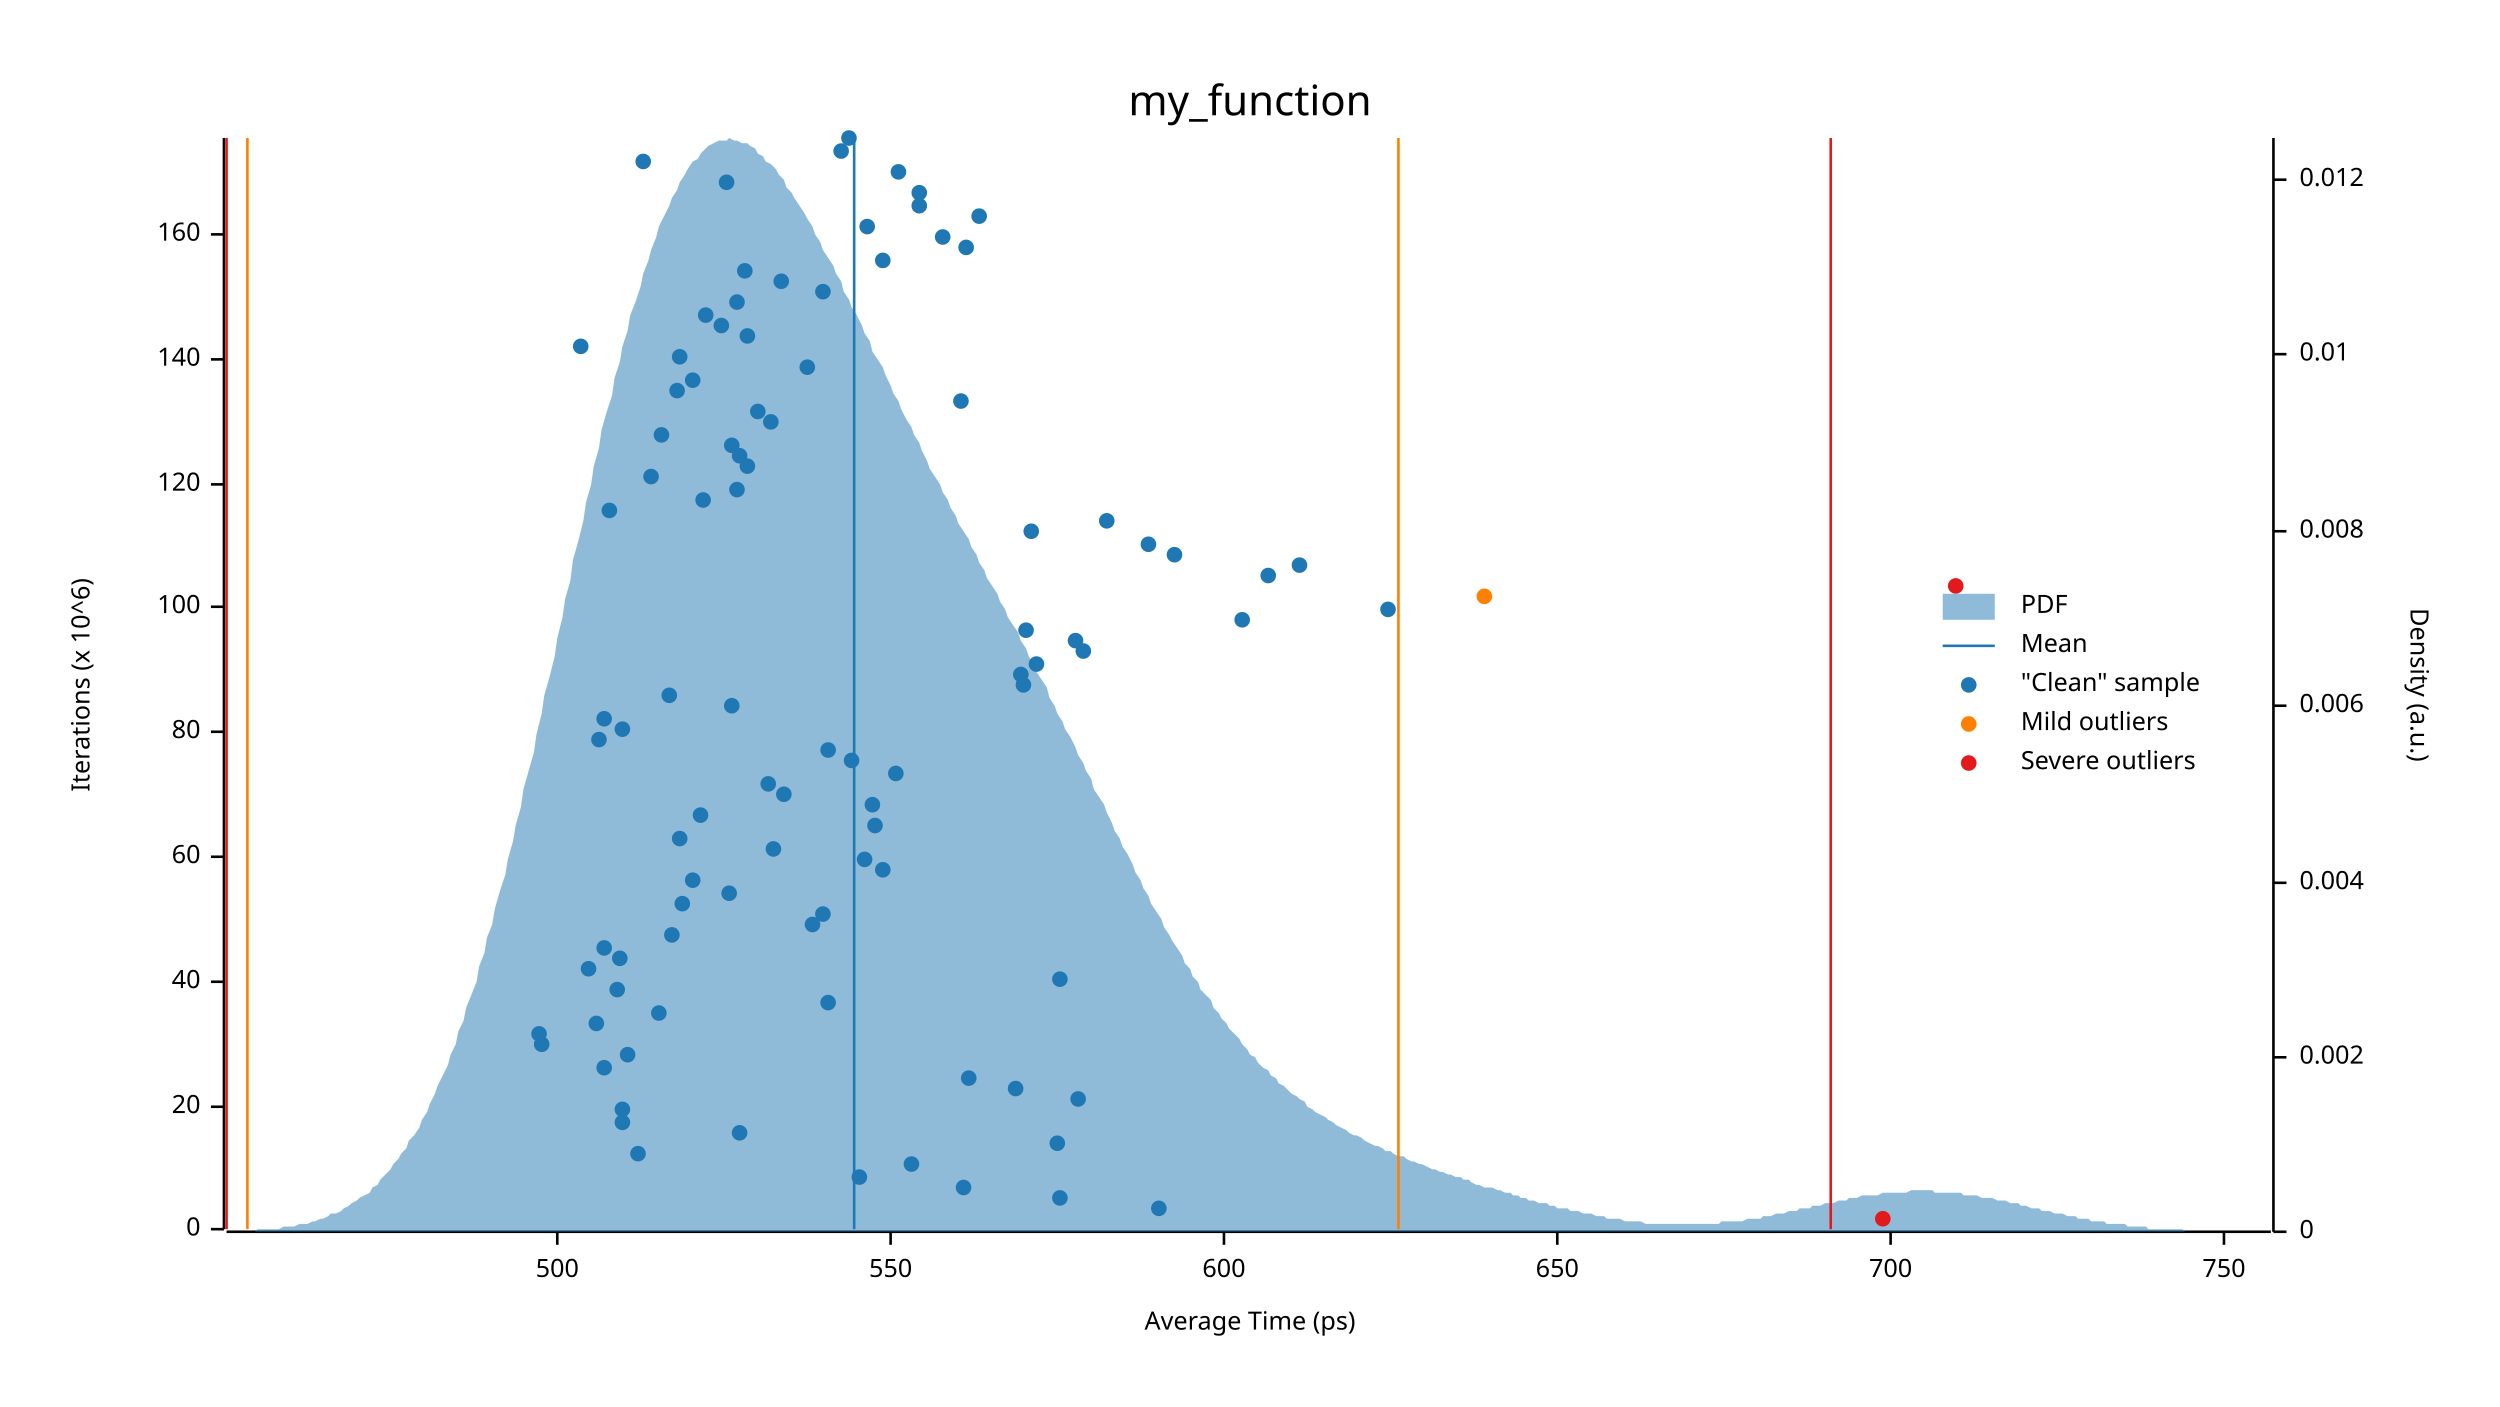
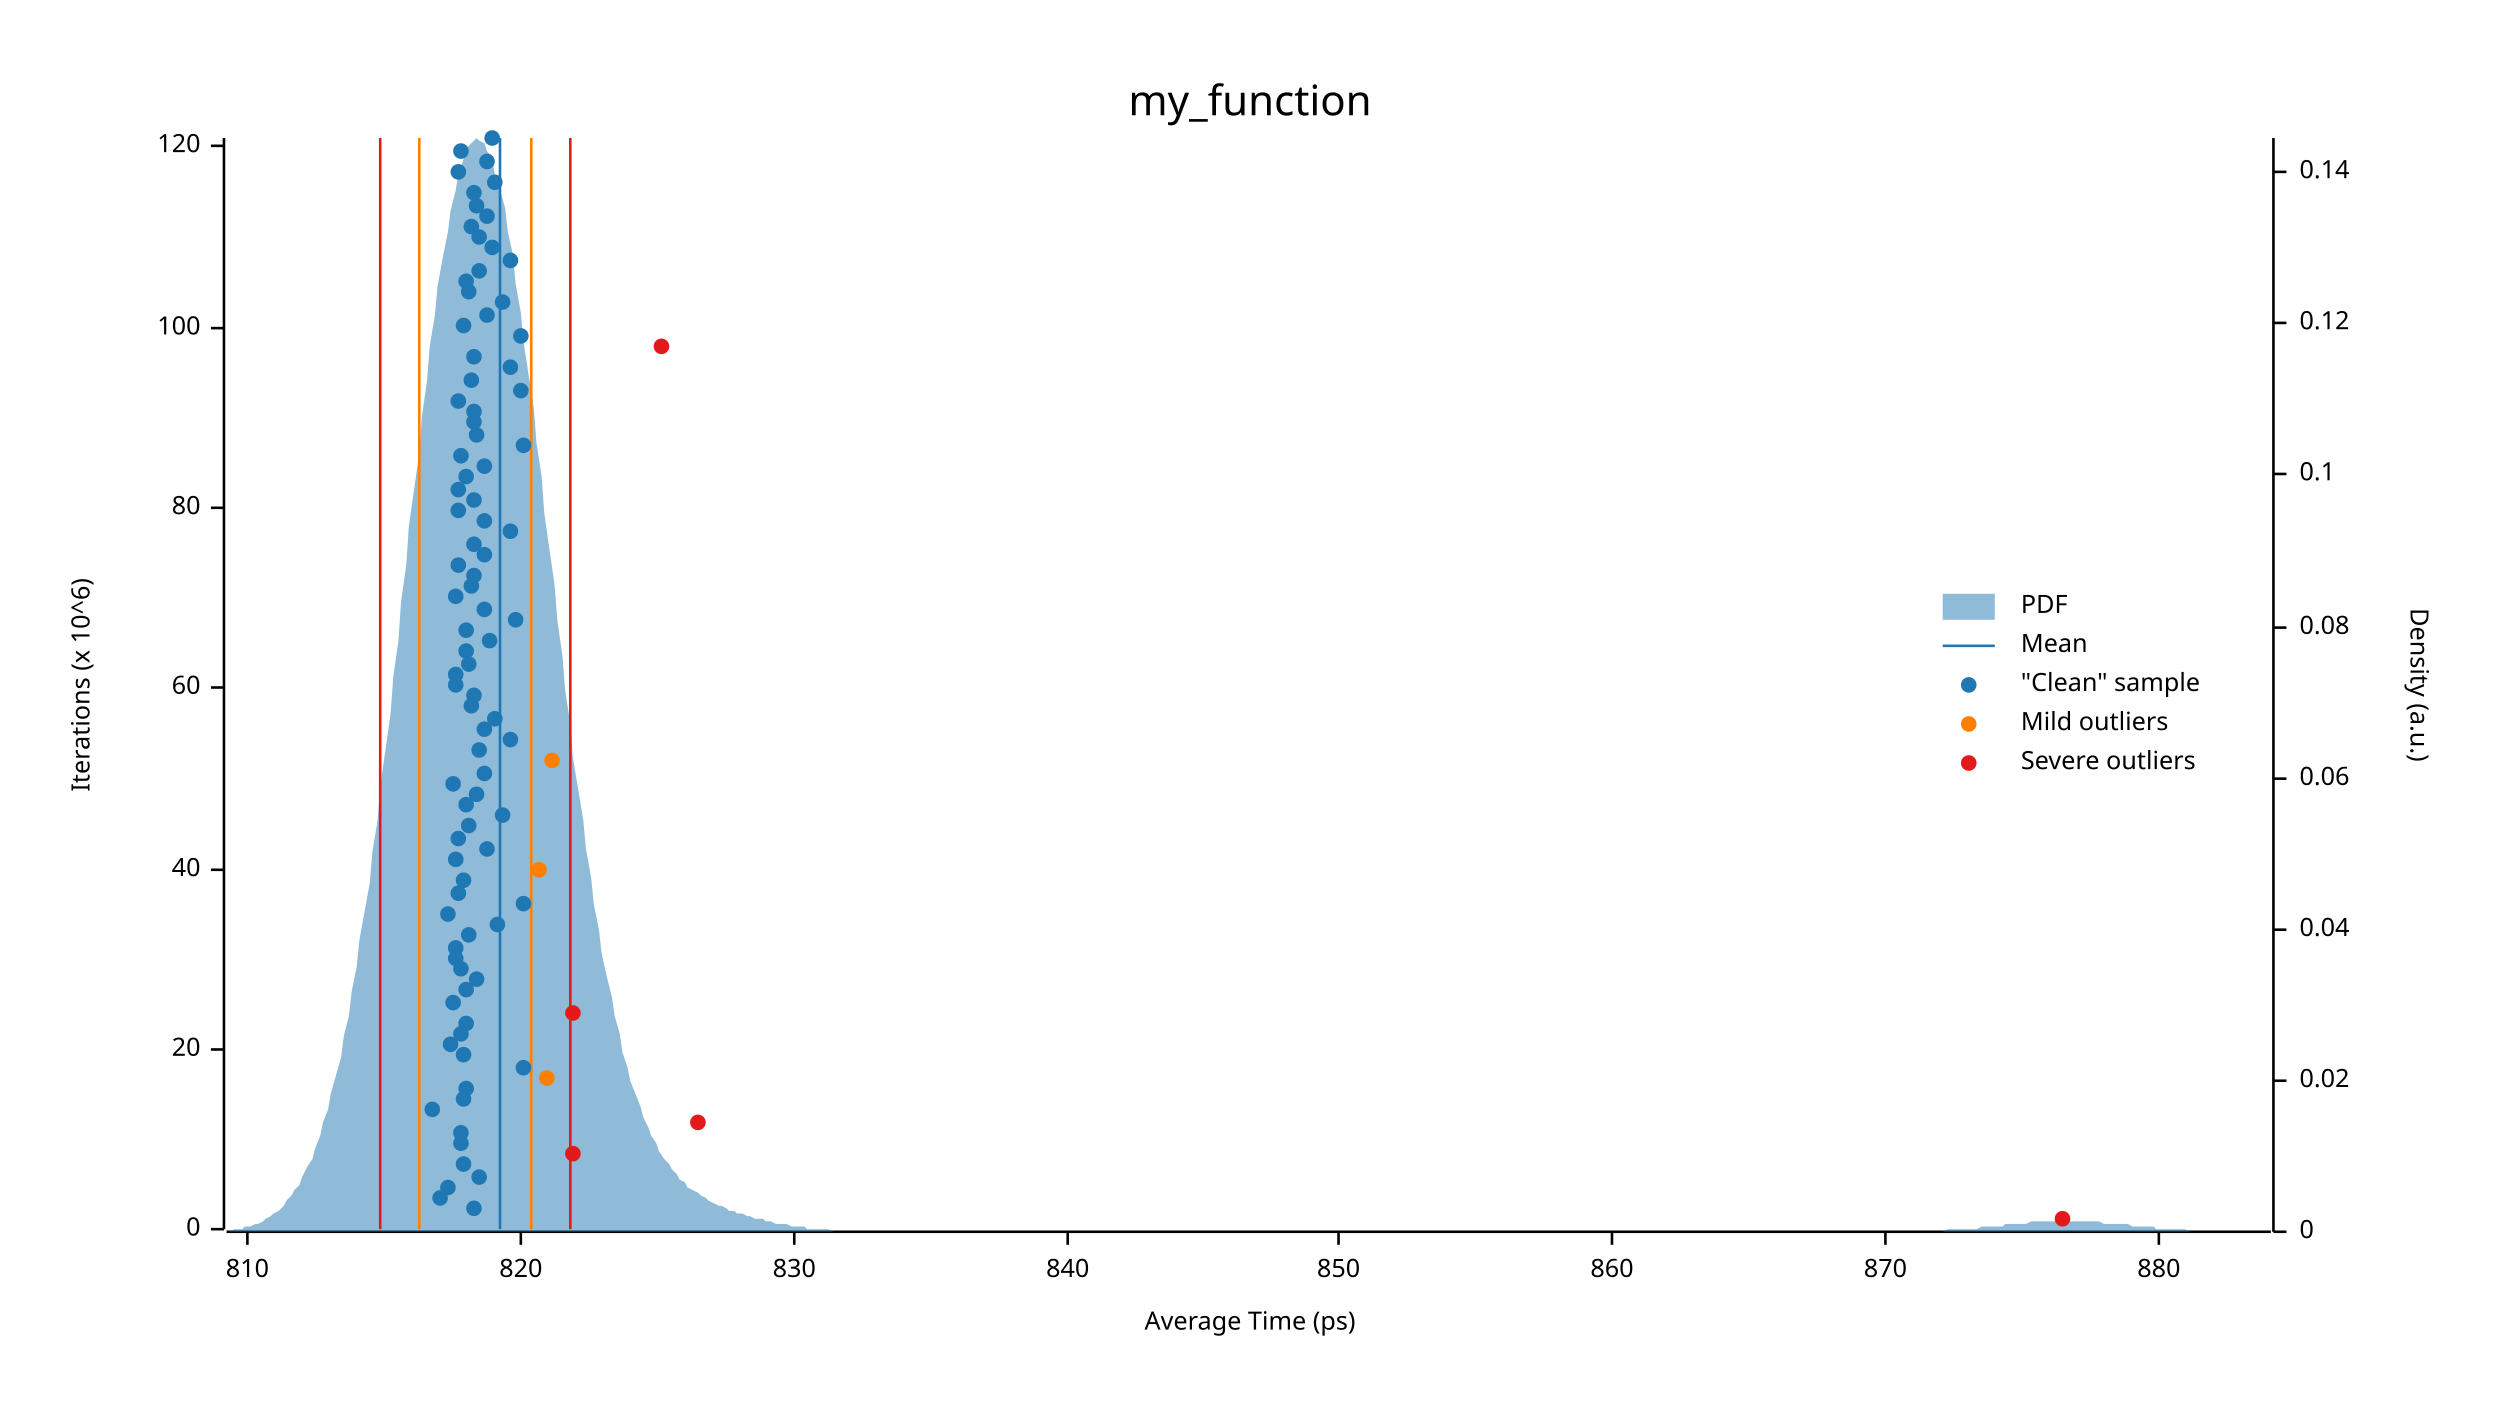
<svg xmlns="http://www.w3.org/2000/svg" width="960" height="540" viewBox="0 0 960 540">
  <text x="480" y="32" dy="0.76em" text-anchor="middle" font-family="sans-serif" font-size="16.129" opacity="1" fill="#000000">
my_function
</text>
  <text x="27" y="263" dy="0.76em" text-anchor="middle" font-family="sans-serif" font-size="9.677" opacity="1" fill="#000000" transform="rotate(270, 27, 263)">
Iterations (x 10^6)
</text>
  <text x="480" y="513" dy="-0.5ex" text-anchor="middle" font-family="sans-serif" font-size="9.677" opacity="1" fill="#000000">
Average Time (ps)
</text>
  <polyline fill="none" opacity="1" stroke="#000000" stroke-width="1" points="86,53 86,472 " />
  <text x="77" y="472" dy="0.5ex" text-anchor="end" font-family="sans-serif" font-size="9.677" opacity="1" fill="#000000">
0
</text>
  <polyline fill="none" opacity="1" stroke="#000000" stroke-width="1" points="81,472 86,472 " />
-   <text x="77" y="425" dy="0.5ex" text-anchor="end" font-family="sans-serif" font-size="9.677" opacity="1" fill="#000000">
+   <text x="77" y="403" dy="0.5ex" text-anchor="end" font-family="sans-serif" font-size="9.677" opacity="1" fill="#000000">
20
</text>
-   <polyline fill="none" opacity="1" stroke="#000000" stroke-width="1" points="81,425 86,425 " />
-   <text x="77" y="377" dy="0.5ex" text-anchor="end" font-family="sans-serif" font-size="9.677" opacity="1" fill="#000000">
+   <polyline fill="none" opacity="1" stroke="#000000" stroke-width="1" points="81,403 86,403 " />
+   <text x="77" y="334" dy="0.5ex" text-anchor="end" font-family="sans-serif" font-size="9.677" opacity="1" fill="#000000">
40
</text>
-   <polyline fill="none" opacity="1" stroke="#000000" stroke-width="1" points="81,377 86,377 " />
-   <text x="77" y="329" dy="0.5ex" text-anchor="end" font-family="sans-serif" font-size="9.677" opacity="1" fill="#000000">
+   <polyline fill="none" opacity="1" stroke="#000000" stroke-width="1" points="81,334 86,334 " />
+   <text x="77" y="264" dy="0.5ex" text-anchor="end" font-family="sans-serif" font-size="9.677" opacity="1" fill="#000000">
60
</text>
-   <polyline fill="none" opacity="1" stroke="#000000" stroke-width="1" points="81,329 86,329 " />
-   <text x="77" y="281" dy="0.5ex" text-anchor="end" font-family="sans-serif" font-size="9.677" opacity="1" fill="#000000">
+   <polyline fill="none" opacity="1" stroke="#000000" stroke-width="1" points="81,264 86,264 " />
+   <text x="77" y="195" dy="0.5ex" text-anchor="end" font-family="sans-serif" font-size="9.677" opacity="1" fill="#000000">
80
</text>
-   <polyline fill="none" opacity="1" stroke="#000000" stroke-width="1" points="81,281 86,281 " />
-   <text x="77" y="233" dy="0.5ex" text-anchor="end" font-family="sans-serif" font-size="9.677" opacity="1" fill="#000000">
+   <polyline fill="none" opacity="1" stroke="#000000" stroke-width="1" points="81,195 86,195 " />
+   <text x="77" y="126" dy="0.5ex" text-anchor="end" font-family="sans-serif" font-size="9.677" opacity="1" fill="#000000">
100
</text>
-   <polyline fill="none" opacity="1" stroke="#000000" stroke-width="1" points="81,233 86,233 " />
-   <text x="77" y="186" dy="0.5ex" text-anchor="end" font-family="sans-serif" font-size="9.677" opacity="1" fill="#000000">
+   <polyline fill="none" opacity="1" stroke="#000000" stroke-width="1" points="81,126 86,126 " />
+   <text x="77" y="56" dy="0.5ex" text-anchor="end" font-family="sans-serif" font-size="9.677" opacity="1" fill="#000000">
120
</text>
-   <polyline fill="none" opacity="1" stroke="#000000" stroke-width="1" points="81,186 86,186 " />
-   <text x="77" y="138" dy="0.5ex" text-anchor="end" font-family="sans-serif" font-size="9.677" opacity="1" fill="#000000">
- 140
- </text>
-   <polyline fill="none" opacity="1" stroke="#000000" stroke-width="1" points="81,138 86,138 " />
-   <text x="77" y="90" dy="0.5ex" text-anchor="end" font-family="sans-serif" font-size="9.677" opacity="1" fill="#000000">
- 160
- </text>
-   <polyline fill="none" opacity="1" stroke="#000000" stroke-width="1" points="81,90 86,90 " />
+   <polyline fill="none" opacity="1" stroke="#000000" stroke-width="1" points="81,56 86,56 " />
  <polyline fill="none" opacity="1" stroke="#000000" stroke-width="1" points="87,473 872,473 " />
-   <text x="214" y="483" dy="0.76em" text-anchor="middle" font-family="sans-serif" font-size="9.677" opacity="1" fill="#000000">
- 500
- </text>
-   <polyline fill="none" opacity="1" stroke="#000000" stroke-width="1" points="214,473 214,478 " />
-   <text x="342" y="483" dy="0.76em" text-anchor="middle" font-family="sans-serif" font-size="9.677" opacity="1" fill="#000000">
- 550
- </text>
-   <polyline fill="none" opacity="1" stroke="#000000" stroke-width="1" points="342,473 342,478 " />
-   <text x="470" y="483" dy="0.76em" text-anchor="middle" font-family="sans-serif" font-size="9.677" opacity="1" fill="#000000">
- 600
- </text>
-   <polyline fill="none" opacity="1" stroke="#000000" stroke-width="1" points="470,473 470,478 " />
-   <text x="598" y="483" dy="0.76em" text-anchor="middle" font-family="sans-serif" font-size="9.677" opacity="1" fill="#000000">
- 650
- </text>
-   <polyline fill="none" opacity="1" stroke="#000000" stroke-width="1" points="598,473 598,478 " />
-   <text x="726" y="483" dy="0.76em" text-anchor="middle" font-family="sans-serif" font-size="9.677" opacity="1" fill="#000000">
- 700
- </text>
-   <polyline fill="none" opacity="1" stroke="#000000" stroke-width="1" points="726,473 726,478 " />
-   <text x="854" y="483" dy="0.76em" text-anchor="middle" font-family="sans-serif" font-size="9.677" opacity="1" fill="#000000">
- 750
- </text>
-   <polyline fill="none" opacity="1" stroke="#000000" stroke-width="1" points="854,473 854,478 " />
+   <text x="95" y="483" dy="0.76em" text-anchor="middle" font-family="sans-serif" font-size="9.677" opacity="1" fill="#000000">
+ 810
+ </text>
+   <polyline fill="none" opacity="1" stroke="#000000" stroke-width="1" points="95,473 95,478 " />
+   <text x="200" y="483" dy="0.76em" text-anchor="middle" font-family="sans-serif" font-size="9.677" opacity="1" fill="#000000">
+ 820
+ </text>
+   <polyline fill="none" opacity="1" stroke="#000000" stroke-width="1" points="200,473 200,478 " />
+   <text x="305" y="483" dy="0.76em" text-anchor="middle" font-family="sans-serif" font-size="9.677" opacity="1" fill="#000000">
+ 830
+ </text>
+   <polyline fill="none" opacity="1" stroke="#000000" stroke-width="1" points="305,473 305,478 " />
+   <text x="410" y="483" dy="0.76em" text-anchor="middle" font-family="sans-serif" font-size="9.677" opacity="1" fill="#000000">
+ 840
+ </text>
+   <polyline fill="none" opacity="1" stroke="#000000" stroke-width="1" points="410,473 410,478 " />
+   <text x="514" y="483" dy="0.76em" text-anchor="middle" font-family="sans-serif" font-size="9.677" opacity="1" fill="#000000">
+ 850
+ </text>
+   <polyline fill="none" opacity="1" stroke="#000000" stroke-width="1" points="514,473 514,478 " />
+   <text x="619" y="483" dy="0.76em" text-anchor="middle" font-family="sans-serif" font-size="9.677" opacity="1" fill="#000000">
+ 860
+ </text>
+   <polyline fill="none" opacity="1" stroke="#000000" stroke-width="1" points="619,473 619,478 " />
+   <text x="724" y="483" dy="0.76em" text-anchor="middle" font-family="sans-serif" font-size="9.677" opacity="1" fill="#000000">
+ 870
+ </text>
+   <polyline fill="none" opacity="1" stroke="#000000" stroke-width="1" points="724,473 724,478 " />
+   <text x="829" y="483" dy="0.76em" text-anchor="middle" font-family="sans-serif" font-size="9.677" opacity="1" fill="#000000">
+ 880
+ </text>
+   <polyline fill="none" opacity="1" stroke="#000000" stroke-width="1" points="829,473 829,478 " />
  <text x="933" y="263" dy="0.76em" text-anchor="middle" font-family="sans-serif" font-size="9.677" opacity="1" fill="#000000" transform="rotate(90, 933, 263)">
Density (a.u.)
</text>
  <polyline fill="none" opacity="1" stroke="#000000" stroke-width="1" points="873,53 873,473 " />
  <text x="883" y="473" dy="0.5ex" text-anchor="start" font-family="sans-serif" font-size="9.677" opacity="1" fill="#000000">
0
</text>
  <polyline fill="none" opacity="1" stroke="#000000" stroke-width="1" points="873,473 878,473 " />
-   <text x="883" y="406" dy="0.5ex" text-anchor="start" font-family="sans-serif" font-size="9.677" opacity="1" fill="#000000">
- 0.002
- </text>
-   <polyline fill="none" opacity="1" stroke="#000000" stroke-width="1" points="873,406 878,406 " />
-   <text x="883" y="339" dy="0.5ex" text-anchor="start" font-family="sans-serif" font-size="9.677" opacity="1" fill="#000000">
- 0.004
- </text>
-   <polyline fill="none" opacity="1" stroke="#000000" stroke-width="1" points="873,339 878,339 " />
-   <text x="883" y="271" dy="0.5ex" text-anchor="start" font-family="sans-serif" font-size="9.677" opacity="1" fill="#000000">
- 0.006
- </text>
-   <polyline fill="none" opacity="1" stroke="#000000" stroke-width="1" points="873,271 878,271 " />
-   <text x="883" y="204" dy="0.5ex" text-anchor="start" font-family="sans-serif" font-size="9.677" opacity="1" fill="#000000">
- 0.008
- </text>
-   <polyline fill="none" opacity="1" stroke="#000000" stroke-width="1" points="873,204 878,204 " />
-   <text x="883" y="136" dy="0.5ex" text-anchor="start" font-family="sans-serif" font-size="9.677" opacity="1" fill="#000000">
- 0.01
- </text>
-   <polyline fill="none" opacity="1" stroke="#000000" stroke-width="1" points="873,136 878,136 " />
-   <text x="883" y="69" dy="0.5ex" text-anchor="start" font-family="sans-serif" font-size="9.677" opacity="1" fill="#000000">
- 0.012
- </text>
-   <polyline fill="none" opacity="1" stroke="#000000" stroke-width="1" points="873,69 878,69 " />
-   <polygon opacity="0.5" fill="#1F78B4" points="87,473 88,473 90,473 91,473 93,473 94,473 96,473 98,473 99,472 101,472 102,472 104,472 105,472 107,472 109,471 110,471 112,471 113,471 115,470 116,470 118,470 120,469 121,469 123,468 124,468 126,467 127,466 129,466 131,465 132,464 134,463 135,462 137,461 138,460 140,459 142,458 143,456 145,455 146,453 148,451 150,449 151,447 153,445 154,443 156,441 157,438 159,436 161,433 162,430 164,427 165,424 167,420 168,417 170,413 172,409 173,405 175,401 176,396 178,392 179,387 181,382 183,377 184,371 186,366 187,360 189,355 190,349 192,342 194,336 195,330 197,323 198,317 200,310 201,303 203,296 205,289 206,282 208,274 209,267 211,260 213,252 214,245 216,237 217,230 219,223 220,215 222,208 224,200 225,193 227,186 228,179 230,172 231,165 233,158 235,152 236,145 238,139 239,133 241,127 242,121 244,116 246,110 247,105 249,100 250,96 252,91 253,87 255,83 257,79 258,76 260,73 261,70 263,67 264,65 266,62 268,61 269,59 271,57 272,56 274,55 276,54 277,54 279,54 280,53 282,54 283,54 285,55 287,55 288,56 290,57 291,59 293,60 294,62 296,63 298,65 299,67 301,69 302,72 304,74 305,76 307,79 309,82 310,84 312,87 313,90 315,93 316,96 318,99 320,102 321,105 323,108 324,112 326,115 327,118 329,121 331,125 332,128 334,131 335,135 337,138 339,141 340,144 342,148 343,151 345,154 346,157 348,161 350,164 351,167 353,170 354,173 356,177 357,180 359,183 361,186 362,189 364,192 365,195 367,198 368,201 370,204 372,207 373,210 375,213 376,216 378,219 379,222 381,225 383,228 384,231 386,234 387,237 389,240 391,243 392,246 394,249 395,252 397,255 398,258 400,261 402,264 403,268 405,271 406,274 408,277 409,280 411,283 413,287 414,290 416,293 417,296 419,299 420,303 422,306 424,309 425,312 427,316 428,319 430,322 431,325 433,328 435,332 436,335 438,338 439,341 441,344 442,347 444,350 446,353 447,356 449,359 450,361 452,364 454,367 455,370 457,372 458,375 460,377 461,380 463,382 465,384 466,387 468,389 469,391 471,393 472,395 474,397 476,399 477,401 479,403 480,405 482,406 483,408 485,410 487,411 488,413 490,414 491,416 493,417 494,418 496,420 498,421 499,422 501,423 502,425 504,426 505,427 507,428 509,429 510,430 512,431 513,432 515,433 517,434 518,435 520,436 521,436 523,437 524,438 526,439 528,440 529,440 531,441 532,442 534,442 535,443 537,444 539,444 540,445 542,446 543,446 545,447 546,447 548,448 550,449 551,449 553,450 554,450 556,451 557,451 559,452 561,452 562,453 564,453 565,454 567,455 568,455 570,456 572,456 573,456 575,457 576,457 578,458 580,458 581,459 583,459 584,460 586,460 587,461 589,461 591,462 592,462 594,462 595,463 597,463 598,464 600,464 602,464 603,465 605,465 606,465 608,466 609,466 611,466 613,467 614,467 616,467 617,468 619,468 620,468 622,468 624,469 625,469 627,469 628,469 630,469 632,470 633,470 635,470 636,470 638,470 639,470 641,470 643,470 644,470 646,470 647,470 649,470 650,470 652,470 654,470 655,470 657,470 658,470 660,470 661,469 663,469 665,469 666,469 668,469 669,469 671,468 672,468 674,468 676,468 677,467 679,467 680,467 682,466 683,466 685,466 687,465 688,465 690,465 691,464 693,464 695,464 696,463 698,463 699,463 701,462 702,462 704,462 706,461 707,461 709,461 710,460 712,460 713,460 715,459 717,459 718,459 720,459 721,459 723,458 724,458 726,458 728,458 729,458 731,458 732,458 734,457 735,457 737,457 739,457 740,457 742,457 743,458 745,458 746,458 748,458 750,458 751,458 753,458 754,459 756,459 758,459 759,459 761,460 762,460 764,460 765,460 767,461 769,461 770,461 772,462 773,462 775,462 776,463 778,463 780,464 781,464 783,464 784,465 786,465 787,465 789,466 791,466 792,466 794,467 795,467 797,467 798,468 800,468 802,468 803,469 805,469 806,469 808,469 809,470 811,470 813,470 814,470 816,470 817,471 819,471 821,471 822,471 824,471 825,472 827,472 828,472 830,472 832,472 833,472 835,472 836,472 838,472 839,473 841,473 843,473 844,473 846,473 847,473 849,473 850,473 852,473 854,473 855,473 857,473 858,473 860,473 861,473 863,473 865,473 866,473 868,473 869,473 871,473 873,473 873,473 87,473 " />
-   <polyline fill="none" opacity="1" stroke="#1F78B4" stroke-width="1" points="328,472 328,53 " />
-   <polyline fill="none" opacity="1" stroke="#FF7F00" stroke-width="1" points="95,472 95,53 " />
-   <polyline fill="none" opacity="1" stroke="#FF7F00" stroke-width="1" points="537,472 537,53 " />
-   <polyline fill="none" opacity="1" stroke="#E31A1C" stroke-width="1" points="87,472 87,53 " />
-   <polyline fill="none" opacity="1" stroke="#E31A1C" stroke-width="1" points="703,472 703,53 " />
-   <circle cx="445" cy="464" r="3" opacity="1" fill="#1F78B4" stroke="none" stroke-width="1" />
-   <circle cx="407" cy="460" r="3" opacity="1" fill="#1F78B4" stroke="none" stroke-width="1" />
-   <circle cx="370" cy="456" r="3" opacity="1" fill="#1F78B4" stroke="none" stroke-width="1" />
-   <circle cx="330" cy="452" r="3" opacity="1" fill="#1F78B4" stroke="none" stroke-width="1" />
-   <circle cx="350" cy="447" r="3" opacity="1" fill="#1F78B4" stroke="none" stroke-width="1" />
-   <circle cx="245" cy="443" r="3" opacity="1" fill="#1F78B4" stroke="none" stroke-width="1" />
-   <circle cx="406" cy="439" r="3" opacity="1" fill="#1F78B4" stroke="none" stroke-width="1" />
-   <circle cx="284" cy="435" r="3" opacity="1" fill="#1F78B4" stroke="none" stroke-width="1" />
-   <circle cx="239" cy="431" r="3" opacity="1" fill="#1F78B4" stroke="none" stroke-width="1" />
-   <circle cx="239" cy="426" r="3" opacity="1" fill="#1F78B4" stroke="none" stroke-width="1" />
-   <circle cx="414" cy="422" r="3" opacity="1" fill="#1F78B4" stroke="none" stroke-width="1" />
-   <circle cx="390" cy="418" r="3" opacity="1" fill="#1F78B4" stroke="none" stroke-width="1" />
-   <circle cx="372" cy="414" r="3" opacity="1" fill="#1F78B4" stroke="none" stroke-width="1" />
-   <circle cx="232" cy="410" r="3" opacity="1" fill="#1F78B4" stroke="none" stroke-width="1" />
-   <circle cx="241" cy="405" r="3" opacity="1" fill="#1F78B4" stroke="none" stroke-width="1" />
-   <circle cx="208" cy="401" r="3" opacity="1" fill="#1F78B4" stroke="none" stroke-width="1" />
-   <circle cx="207" cy="397" r="3" opacity="1" fill="#1F78B4" stroke="none" stroke-width="1" />
-   <circle cx="229" cy="393" r="3" opacity="1" fill="#1F78B4" stroke="none" stroke-width="1" />
-   <circle cx="253" cy="389" r="3" opacity="1" fill="#1F78B4" stroke="none" stroke-width="1" />
-   <circle cx="318" cy="385" r="3" opacity="1" fill="#1F78B4" stroke="none" stroke-width="1" />
-   <circle cx="237" cy="380" r="3" opacity="1" fill="#1F78B4" stroke="none" stroke-width="1" />
-   <circle cx="407" cy="376" r="3" opacity="1" fill="#1F78B4" stroke="none" stroke-width="1" />
-   <circle cx="226" cy="372" r="3" opacity="1" fill="#1F78B4" stroke="none" stroke-width="1" />
-   <circle cx="238" cy="368" r="3" opacity="1" fill="#1F78B4" stroke="none" stroke-width="1" />
-   <circle cx="232" cy="364" r="3" opacity="1" fill="#1F78B4" stroke="none" stroke-width="1" />
-   <circle cx="258" cy="359" r="3" opacity="1" fill="#1F78B4" stroke="none" stroke-width="1" />
-   <circle cx="312" cy="355" r="3" opacity="1" fill="#1F78B4" stroke="none" stroke-width="1" />
-   <circle cx="316" cy="351" r="3" opacity="1" fill="#1F78B4" stroke="none" stroke-width="1" />
-   <circle cx="262" cy="347" r="3" opacity="1" fill="#1F78B4" stroke="none" stroke-width="1" />
-   <circle cx="280" cy="343" r="3" opacity="1" fill="#1F78B4" stroke="none" stroke-width="1" />
-   <circle cx="266" cy="338" r="3" opacity="1" fill="#1F78B4" stroke="none" stroke-width="1" />
-   <circle cx="339" cy="334" r="3" opacity="1" fill="#1F78B4" stroke="none" stroke-width="1" />
-   <circle cx="332" cy="330" r="3" opacity="1" fill="#1F78B4" stroke="none" stroke-width="1" />
-   <circle cx="297" cy="326" r="3" opacity="1" fill="#1F78B4" stroke="none" stroke-width="1" />
-   <circle cx="261" cy="322" r="3" opacity="1" fill="#1F78B4" stroke="none" stroke-width="1" />
-   <circle cx="336" cy="317" r="3" opacity="1" fill="#1F78B4" stroke="none" stroke-width="1" />
-   <circle cx="269" cy="313" r="3" opacity="1" fill="#1F78B4" stroke="none" stroke-width="1" />
-   <circle cx="335" cy="309" r="3" opacity="1" fill="#1F78B4" stroke="none" stroke-width="1" />
-   <circle cx="301" cy="305" r="3" opacity="1" fill="#1F78B4" stroke="none" stroke-width="1" />
-   <circle cx="295" cy="301" r="3" opacity="1" fill="#1F78B4" stroke="none" stroke-width="1" />
-   <circle cx="344" cy="297" r="3" opacity="1" fill="#1F78B4" stroke="none" stroke-width="1" />
-   <circle cx="327" cy="292" r="3" opacity="1" fill="#1F78B4" stroke="none" stroke-width="1" />
-   <circle cx="318" cy="288" r="3" opacity="1" fill="#1F78B4" stroke="none" stroke-width="1" />
-   <circle cx="230" cy="284" r="3" opacity="1" fill="#1F78B4" stroke="none" stroke-width="1" />
-   <circle cx="239" cy="280" r="3" opacity="1" fill="#1F78B4" stroke="none" stroke-width="1" />
-   <circle cx="232" cy="276" r="3" opacity="1" fill="#1F78B4" stroke="none" stroke-width="1" />
-   <circle cx="281" cy="271" r="3" opacity="1" fill="#1F78B4" stroke="none" stroke-width="1" />
-   <circle cx="257" cy="267" r="3" opacity="1" fill="#1F78B4" stroke="none" stroke-width="1" />
-   <circle cx="393" cy="263" r="3" opacity="1" fill="#1F78B4" stroke="none" stroke-width="1" />
-   <circle cx="392" cy="259" r="3" opacity="1" fill="#1F78B4" stroke="none" stroke-width="1" />
-   <circle cx="398" cy="255" r="3" opacity="1" fill="#1F78B4" stroke="none" stroke-width="1" />
-   <circle cx="416" cy="250" r="3" opacity="1" fill="#1F78B4" stroke="none" stroke-width="1" />
-   <circle cx="413" cy="246" r="3" opacity="1" fill="#1F78B4" stroke="none" stroke-width="1" />
-   <circle cx="394" cy="242" r="3" opacity="1" fill="#1F78B4" stroke="none" stroke-width="1" />
-   <circle cx="477" cy="238" r="3" opacity="1" fill="#1F78B4" stroke="none" stroke-width="1" />
-   <circle cx="533" cy="234" r="3" opacity="1" fill="#1F78B4" stroke="none" stroke-width="1" />
-   <circle cx="487" cy="221" r="3" opacity="1" fill="#1F78B4" stroke="none" stroke-width="1" />
-   <circle cx="499" cy="217" r="3" opacity="1" fill="#1F78B4" stroke="none" stroke-width="1" />
-   <circle cx="451" cy="213" r="3" opacity="1" fill="#1F78B4" stroke="none" stroke-width="1" />
-   <circle cx="441" cy="209" r="3" opacity="1" fill="#1F78B4" stroke="none" stroke-width="1" />
-   <circle cx="396" cy="204" r="3" opacity="1" fill="#1F78B4" stroke="none" stroke-width="1" />
-   <circle cx="425" cy="200" r="3" opacity="1" fill="#1F78B4" stroke="none" stroke-width="1" />
-   <circle cx="234" cy="196" r="3" opacity="1" fill="#1F78B4" stroke="none" stroke-width="1" />
-   <circle cx="270" cy="192" r="3" opacity="1" fill="#1F78B4" stroke="none" stroke-width="1" />
-   <circle cx="283" cy="188" r="3" opacity="1" fill="#1F78B4" stroke="none" stroke-width="1" />
-   <circle cx="250" cy="183" r="3" opacity="1" fill="#1F78B4" stroke="none" stroke-width="1" />
-   <circle cx="287" cy="179" r="3" opacity="1" fill="#1F78B4" stroke="none" stroke-width="1" />
-   <circle cx="284" cy="175" r="3" opacity="1" fill="#1F78B4" stroke="none" stroke-width="1" />
-   <circle cx="281" cy="171" r="3" opacity="1" fill="#1F78B4" stroke="none" stroke-width="1" />
-   <circle cx="254" cy="167" r="3" opacity="1" fill="#1F78B4" stroke="none" stroke-width="1" />
-   <circle cx="296" cy="162" r="3" opacity="1" fill="#1F78B4" stroke="none" stroke-width="1" />
-   <circle cx="291" cy="158" r="3" opacity="1" fill="#1F78B4" stroke="none" stroke-width="1" />
-   <circle cx="369" cy="154" r="3" opacity="1" fill="#1F78B4" stroke="none" stroke-width="1" />
-   <circle cx="260" cy="150" r="3" opacity="1" fill="#1F78B4" stroke="none" stroke-width="1" />
-   <circle cx="266" cy="146" r="3" opacity="1" fill="#1F78B4" stroke="none" stroke-width="1" />
-   <circle cx="310" cy="141" r="3" opacity="1" fill="#1F78B4" stroke="none" stroke-width="1" />
-   <circle cx="261" cy="137" r="3" opacity="1" fill="#1F78B4" stroke="none" stroke-width="1" />
-   <circle cx="223" cy="133" r="3" opacity="1" fill="#1F78B4" stroke="none" stroke-width="1" />
-   <circle cx="287" cy="129" r="3" opacity="1" fill="#1F78B4" stroke="none" stroke-width="1" />
-   <circle cx="277" cy="125" r="3" opacity="1" fill="#1F78B4" stroke="none" stroke-width="1" />
-   <circle cx="271" cy="121" r="3" opacity="1" fill="#1F78B4" stroke="none" stroke-width="1" />
-   <circle cx="283" cy="116" r="3" opacity="1" fill="#1F78B4" stroke="none" stroke-width="1" />
-   <circle cx="316" cy="112" r="3" opacity="1" fill="#1F78B4" stroke="none" stroke-width="1" />
-   <circle cx="300" cy="108" r="3" opacity="1" fill="#1F78B4" stroke="none" stroke-width="1" />
-   <circle cx="286" cy="104" r="3" opacity="1" fill="#1F78B4" stroke="none" stroke-width="1" />
-   <circle cx="339" cy="100" r="3" opacity="1" fill="#1F78B4" stroke="none" stroke-width="1" />
-   <circle cx="371" cy="95" r="3" opacity="1" fill="#1F78B4" stroke="none" stroke-width="1" />
-   <circle cx="362" cy="91" r="3" opacity="1" fill="#1F78B4" stroke="none" stroke-width="1" />
-   <circle cx="333" cy="87" r="3" opacity="1" fill="#1F78B4" stroke="none" stroke-width="1" />
-   <circle cx="376" cy="83" r="3" opacity="1" fill="#1F78B4" stroke="none" stroke-width="1" />
-   <circle cx="353" cy="79" r="3" opacity="1" fill="#1F78B4" stroke="none" stroke-width="1" />
-   <circle cx="353" cy="74" r="3" opacity="1" fill="#1F78B4" stroke="none" stroke-width="1" />
-   <circle cx="279" cy="70" r="3" opacity="1" fill="#1F78B4" stroke="none" stroke-width="1" />
-   <circle cx="345" cy="66" r="3" opacity="1" fill="#1F78B4" stroke="none" stroke-width="1" />
-   <circle cx="247" cy="62" r="3" opacity="1" fill="#1F78B4" stroke="none" stroke-width="1" />
-   <circle cx="323" cy="58" r="3" opacity="1" fill="#1F78B4" stroke="none" stroke-width="1" />
-   <circle cx="326" cy="53" r="3" opacity="1" fill="#1F78B4" stroke="none" stroke-width="1" />
-   <circle cx="570" cy="229" r="3" opacity="1" fill="#FF7F00" stroke="none" stroke-width="1" />
-   <circle cx="723" cy="468" r="3" opacity="1" fill="#E31A1C" stroke="none" stroke-width="1" />
-   <circle cx="751" cy="225" r="3" opacity="1" fill="#E31A1C" stroke="none" stroke-width="1" />
+   <text x="883" y="415" dy="0.5ex" text-anchor="start" font-family="sans-serif" font-size="9.677" opacity="1" fill="#000000">
+ 0.02
+ </text>
+   <polyline fill="none" opacity="1" stroke="#000000" stroke-width="1" points="873,415 878,415 " />
+   <text x="883" y="357" dy="0.5ex" text-anchor="start" font-family="sans-serif" font-size="9.677" opacity="1" fill="#000000">
+ 0.04
+ </text>
+   <polyline fill="none" opacity="1" stroke="#000000" stroke-width="1" points="873,357 878,357 " />
+   <text x="883" y="299" dy="0.5ex" text-anchor="start" font-family="sans-serif" font-size="9.677" opacity="1" fill="#000000">
+ 0.06
+ </text>
+   <polyline fill="none" opacity="1" stroke="#000000" stroke-width="1" points="873,299 878,299 " />
+   <text x="883" y="241" dy="0.5ex" text-anchor="start" font-family="sans-serif" font-size="9.677" opacity="1" fill="#000000">
+ 0.08
+ </text>
+   <polyline fill="none" opacity="1" stroke="#000000" stroke-width="1" points="873,241 878,241 " />
+   <text x="883" y="182" dy="0.5ex" text-anchor="start" font-family="sans-serif" font-size="9.677" opacity="1" fill="#000000">
+ 0.1
+ </text>
+   <polyline fill="none" opacity="1" stroke="#000000" stroke-width="1" points="873,182 878,182 " />
+   <text x="883" y="124" dy="0.5ex" text-anchor="start" font-family="sans-serif" font-size="9.677" opacity="1" fill="#000000">
+ 0.12
+ </text>
+   <polyline fill="none" opacity="1" stroke="#000000" stroke-width="1" points="873,124 878,124 " />
+   <text x="883" y="66" dy="0.5ex" text-anchor="start" font-family="sans-serif" font-size="9.677" opacity="1" fill="#000000">
+ 0.14
+ </text>
+   <polyline fill="none" opacity="1" stroke="#000000" stroke-width="1" points="873,66 878,66 " />
+   <polygon opacity="0.5" fill="#1F78B4" points="87,473 88,473 90,472 91,472 93,472 94,471 96,471 98,470 99,470 101,469 102,468 104,467 105,466 107,465 109,463 110,461 112,459 113,457 115,455 116,452 118,448 120,445 121,441 123,436 124,431 126,426 127,420 129,413 131,406 132,398 134,390 135,381 137,371 138,361 140,350 142,339 143,327 145,315 146,302 148,288 150,274 151,260 153,246 154,231 156,217 157,202 159,188 161,174 162,160 164,146 165,133 167,121 168,110 170,99 172,89 173,81 175,73 176,67 178,61 179,57 181,55 183,53 184,54 186,55 187,58 189,61 190,67 192,73 194,80 195,89 197,98 198,109 200,120 201,131 203,144 205,157 206,170 208,183 209,197 211,211 213,225 214,238 216,252 217,265 219,278 220,291 222,303 224,315 225,326 227,337 228,347 230,357 231,366 233,375 235,383 236,390 238,397 239,404 241,410 242,415 244,420 246,425 247,429 249,433 250,436 252,439 253,442 255,445 257,447 258,449 260,451 261,453 263,454 264,456 266,457 268,458 269,459 271,460 272,461 274,462 276,463 277,463 279,464 280,465 282,465 283,466 285,466 287,467 288,467 290,468 291,468 293,468 294,469 296,469 298,470 299,470 301,470 302,470 304,471 305,471 307,471 309,471 310,472 312,472 313,472 315,472 316,472 318,472 320,473 321,473 323,473 324,473 326,473 327,473 329,473 331,473 332,473 334,473 335,473 337,473 339,473 340,473 342,473 343,473 345,473 346,473 348,473 350,473 351,473 353,473 354,473 356,473 357,473 359,473 361,473 362,473 364,473 365,473 367,473 368,473 370,473 372,473 373,473 375,473 376,473 378,473 379,473 381,473 383,473 384,473 386,473 387,473 389,473 391,473 392,473 394,473 395,473 397,473 398,473 400,473 402,473 403,473 405,473 406,473 408,473 409,473 411,473 413,473 414,473 416,473 417,473 419,473 420,473 422,473 424,473 425,473 427,473 428,473 430,473 431,473 433,473 435,473 436,473 438,473 439,473 441,473 442,473 444,473 446,473 447,473 449,473 450,473 452,473 454,473 455,473 457,473 458,473 460,473 461,473 463,473 465,473 466,473 468,473 469,473 471,473 472,473 474,473 476,473 477,473 479,473 480,473 482,473 483,473 485,473 487,473 488,473 490,473 491,473 493,473 494,473 496,473 498,473 499,473 501,473 502,473 504,473 505,473 507,473 509,473 510,473 512,473 513,473 515,473 517,473 518,473 520,473 521,473 523,473 524,473 526,473 528,473 529,473 531,473 532,473 534,473 535,473 537,473 539,473 540,473 542,473 543,473 545,473 546,473 548,473 550,473 551,473 553,473 554,473 556,473 557,473 559,473 561,473 562,473 564,473 565,473 567,473 568,473 570,473 572,473 573,473 575,473 576,473 578,473 580,473 581,473 583,473 584,473 586,473 587,473 589,473 591,473 592,473 594,473 595,473 597,473 598,473 600,473 602,473 603,473 605,473 606,473 608,473 609,473 611,473 613,473 614,473 616,473 617,473 619,473 620,473 622,473 624,473 625,473 627,473 628,473 630,473 632,473 633,473 635,473 636,473 638,473 639,473 641,473 643,473 644,473 646,473 647,473 649,473 650,473 652,473 654,473 655,473 657,473 658,473 660,473 661,473 663,473 665,473 666,473 668,473 669,473 671,473 672,473 674,473 676,473 677,473 679,473 680,473 682,473 683,473 685,473 687,473 688,473 690,473 691,473 693,473 695,473 696,473 698,473 699,473 701,473 702,473 704,473 706,473 707,473 709,473 710,473 712,473 713,473 715,473 717,473 718,473 720,473 721,473 723,473 724,473 726,473 728,473 729,473 731,473 732,473 734,473 735,473 737,473 739,473 740,473 742,473 743,473 745,473 746,473 748,472 750,472 751,472 753,472 754,472 756,472 758,472 759,472 761,471 762,471 764,471 765,471 767,471 769,471 770,470 772,470 773,470 775,470 776,470 778,470 780,469 781,469 783,469 784,469 786,469 787,469 789,469 791,469 792,469 794,469 795,469 797,469 798,469 800,469 802,469 803,469 805,469 806,469 808,470 809,470 811,470 813,470 814,470 816,470 817,470 819,471 821,471 822,471 824,471 825,471 827,471 828,472 830,472 832,472 833,472 835,472 836,472 838,472 839,472 841,473 843,473 844,473 846,473 847,473 849,473 850,473 852,473 854,473 855,473 857,473 858,473 860,473 861,473 863,473 865,473 866,473 868,473 869,473 871,473 873,473 873,473 87,473 " />
+   <polyline fill="none" opacity="1" stroke="#1F78B4" stroke-width="1" points="192,472 192,53 " />
+   <polyline fill="none" opacity="1" stroke="#FF7F00" stroke-width="1" points="161,472 161,53 " />
+   <polyline fill="none" opacity="1" stroke="#FF7F00" stroke-width="1" points="204,472 204,53 " />
+   <polyline fill="none" opacity="1" stroke="#E31A1C" stroke-width="1" points="146,472 146,53 " />
+   <polyline fill="none" opacity="1" stroke="#E31A1C" stroke-width="1" points="219,472 219,53 " />
+   <circle cx="182" cy="464" r="3" opacity="1" fill="#1F78B4" stroke="none" stroke-width="1" />
+   <circle cx="169" cy="460" r="3" opacity="1" fill="#1F78B4" stroke="none" stroke-width="1" />
+   <circle cx="172" cy="456" r="3" opacity="1" fill="#1F78B4" stroke="none" stroke-width="1" />
+   <circle cx="184" cy="452" r="3" opacity="1" fill="#1F78B4" stroke="none" stroke-width="1" />
+   <circle cx="178" cy="447" r="3" opacity="1" fill="#1F78B4" stroke="none" stroke-width="1" />
+   <circle cx="177" cy="439" r="3" opacity="1" fill="#1F78B4" stroke="none" stroke-width="1" />
+   <circle cx="177" cy="435" r="3" opacity="1" fill="#1F78B4" stroke="none" stroke-width="1" />
+   <circle cx="166" cy="426" r="3" opacity="1" fill="#1F78B4" stroke="none" stroke-width="1" />
+   <circle cx="178" cy="422" r="3" opacity="1" fill="#1F78B4" stroke="none" stroke-width="1" />
+   <circle cx="179" cy="418" r="3" opacity="1" fill="#1F78B4" stroke="none" stroke-width="1" />
+   <circle cx="201" cy="410" r="3" opacity="1" fill="#1F78B4" stroke="none" stroke-width="1" />
+   <circle cx="178" cy="405" r="3" opacity="1" fill="#1F78B4" stroke="none" stroke-width="1" />
+   <circle cx="173" cy="401" r="3" opacity="1" fill="#1F78B4" stroke="none" stroke-width="1" />
+   <circle cx="177" cy="397" r="3" opacity="1" fill="#1F78B4" stroke="none" stroke-width="1" />
+   <circle cx="179" cy="393" r="3" opacity="1" fill="#1F78B4" stroke="none" stroke-width="1" />
+   <circle cx="174" cy="385" r="3" opacity="1" fill="#1F78B4" stroke="none" stroke-width="1" />
+   <circle cx="179" cy="380" r="3" opacity="1" fill="#1F78B4" stroke="none" stroke-width="1" />
+   <circle cx="183" cy="376" r="3" opacity="1" fill="#1F78B4" stroke="none" stroke-width="1" />
+   <circle cx="177" cy="372" r="3" opacity="1" fill="#1F78B4" stroke="none" stroke-width="1" />
+   <circle cx="175" cy="368" r="3" opacity="1" fill="#1F78B4" stroke="none" stroke-width="1" />
+   <circle cx="175" cy="364" r="3" opacity="1" fill="#1F78B4" stroke="none" stroke-width="1" />
+   <circle cx="180" cy="359" r="3" opacity="1" fill="#1F78B4" stroke="none" stroke-width="1" />
+   <circle cx="191" cy="355" r="3" opacity="1" fill="#1F78B4" stroke="none" stroke-width="1" />
+   <circle cx="172" cy="351" r="3" opacity="1" fill="#1F78B4" stroke="none" stroke-width="1" />
+   <circle cx="201" cy="347" r="3" opacity="1" fill="#1F78B4" stroke="none" stroke-width="1" />
+   <circle cx="176" cy="343" r="3" opacity="1" fill="#1F78B4" stroke="none" stroke-width="1" />
+   <circle cx="178" cy="338" r="3" opacity="1" fill="#1F78B4" stroke="none" stroke-width="1" />
+   <circle cx="175" cy="330" r="3" opacity="1" fill="#1F78B4" stroke="none" stroke-width="1" />
+   <circle cx="187" cy="326" r="3" opacity="1" fill="#1F78B4" stroke="none" stroke-width="1" />
+   <circle cx="176" cy="322" r="3" opacity="1" fill="#1F78B4" stroke="none" stroke-width="1" />
+   <circle cx="180" cy="317" r="3" opacity="1" fill="#1F78B4" stroke="none" stroke-width="1" />
+   <circle cx="193" cy="313" r="3" opacity="1" fill="#1F78B4" stroke="none" stroke-width="1" />
+   <circle cx="179" cy="309" r="3" opacity="1" fill="#1F78B4" stroke="none" stroke-width="1" />
+   <circle cx="183" cy="305" r="3" opacity="1" fill="#1F78B4" stroke="none" stroke-width="1" />
+   <circle cx="174" cy="301" r="3" opacity="1" fill="#1F78B4" stroke="none" stroke-width="1" />
+   <circle cx="186" cy="297" r="3" opacity="1" fill="#1F78B4" stroke="none" stroke-width="1" />
+   <circle cx="184" cy="288" r="3" opacity="1" fill="#1F78B4" stroke="none" stroke-width="1" />
+   <circle cx="196" cy="284" r="3" opacity="1" fill="#1F78B4" stroke="none" stroke-width="1" />
+   <circle cx="186" cy="280" r="3" opacity="1" fill="#1F78B4" stroke="none" stroke-width="1" />
+   <circle cx="190" cy="276" r="3" opacity="1" fill="#1F78B4" stroke="none" stroke-width="1" />
+   <circle cx="181" cy="271" r="3" opacity="1" fill="#1F78B4" stroke="none" stroke-width="1" />
+   <circle cx="182" cy="267" r="3" opacity="1" fill="#1F78B4" stroke="none" stroke-width="1" />
+   <circle cx="175" cy="263" r="3" opacity="1" fill="#1F78B4" stroke="none" stroke-width="1" />
+   <circle cx="175" cy="259" r="3" opacity="1" fill="#1F78B4" stroke="none" stroke-width="1" />
+   <circle cx="180" cy="255" r="3" opacity="1" fill="#1F78B4" stroke="none" stroke-width="1" />
+   <circle cx="179" cy="250" r="3" opacity="1" fill="#1F78B4" stroke="none" stroke-width="1" />
+   <circle cx="188" cy="246" r="3" opacity="1" fill="#1F78B4" stroke="none" stroke-width="1" />
+   <circle cx="179" cy="242" r="3" opacity="1" fill="#1F78B4" stroke="none" stroke-width="1" />
+   <circle cx="198" cy="238" r="3" opacity="1" fill="#1F78B4" stroke="none" stroke-width="1" />
+   <circle cx="186" cy="234" r="3" opacity="1" fill="#1F78B4" stroke="none" stroke-width="1" />
+   <circle cx="175" cy="229" r="3" opacity="1" fill="#1F78B4" stroke="none" stroke-width="1" />
+   <circle cx="181" cy="225" r="3" opacity="1" fill="#1F78B4" stroke="none" stroke-width="1" />
+   <circle cx="182" cy="221" r="3" opacity="1" fill="#1F78B4" stroke="none" stroke-width="1" />
+   <circle cx="176" cy="217" r="3" opacity="1" fill="#1F78B4" stroke="none" stroke-width="1" />
+   <circle cx="186" cy="213" r="3" opacity="1" fill="#1F78B4" stroke="none" stroke-width="1" />
+   <circle cx="182" cy="209" r="3" opacity="1" fill="#1F78B4" stroke="none" stroke-width="1" />
+   <circle cx="196" cy="204" r="3" opacity="1" fill="#1F78B4" stroke="none" stroke-width="1" />
+   <circle cx="186" cy="200" r="3" opacity="1" fill="#1F78B4" stroke="none" stroke-width="1" />
+   <circle cx="176" cy="196" r="3" opacity="1" fill="#1F78B4" stroke="none" stroke-width="1" />
+   <circle cx="182" cy="192" r="3" opacity="1" fill="#1F78B4" stroke="none" stroke-width="1" />
+   <circle cx="176" cy="188" r="3" opacity="1" fill="#1F78B4" stroke="none" stroke-width="1" />
+   <circle cx="179" cy="183" r="3" opacity="1" fill="#1F78B4" stroke="none" stroke-width="1" />
+   <circle cx="186" cy="179" r="3" opacity="1" fill="#1F78B4" stroke="none" stroke-width="1" />
+   <circle cx="177" cy="175" r="3" opacity="1" fill="#1F78B4" stroke="none" stroke-width="1" />
+   <circle cx="201" cy="171" r="3" opacity="1" fill="#1F78B4" stroke="none" stroke-width="1" />
+   <circle cx="183" cy="167" r="3" opacity="1" fill="#1F78B4" stroke="none" stroke-width="1" />
+   <circle cx="182" cy="162" r="3" opacity="1" fill="#1F78B4" stroke="none" stroke-width="1" />
+   <circle cx="182" cy="158" r="3" opacity="1" fill="#1F78B4" stroke="none" stroke-width="1" />
+   <circle cx="176" cy="154" r="3" opacity="1" fill="#1F78B4" stroke="none" stroke-width="1" />
+   <circle cx="200" cy="150" r="3" opacity="1" fill="#1F78B4" stroke="none" stroke-width="1" />
+   <circle cx="181" cy="146" r="3" opacity="1" fill="#1F78B4" stroke="none" stroke-width="1" />
+   <circle cx="196" cy="141" r="3" opacity="1" fill="#1F78B4" stroke="none" stroke-width="1" />
+   <circle cx="182" cy="137" r="3" opacity="1" fill="#1F78B4" stroke="none" stroke-width="1" />
+   <circle cx="200" cy="129" r="3" opacity="1" fill="#1F78B4" stroke="none" stroke-width="1" />
+   <circle cx="178" cy="125" r="3" opacity="1" fill="#1F78B4" stroke="none" stroke-width="1" />
+   <circle cx="187" cy="121" r="3" opacity="1" fill="#1F78B4" stroke="none" stroke-width="1" />
+   <circle cx="193" cy="116" r="3" opacity="1" fill="#1F78B4" stroke="none" stroke-width="1" />
+   <circle cx="180" cy="112" r="3" opacity="1" fill="#1F78B4" stroke="none" stroke-width="1" />
+   <circle cx="179" cy="108" r="3" opacity="1" fill="#1F78B4" stroke="none" stroke-width="1" />
+   <circle cx="184" cy="104" r="3" opacity="1" fill="#1F78B4" stroke="none" stroke-width="1" />
+   <circle cx="196" cy="100" r="3" opacity="1" fill="#1F78B4" stroke="none" stroke-width="1" />
+   <circle cx="189" cy="95" r="3" opacity="1" fill="#1F78B4" stroke="none" stroke-width="1" />
+   <circle cx="184" cy="91" r="3" opacity="1" fill="#1F78B4" stroke="none" stroke-width="1" />
+   <circle cx="181" cy="87" r="3" opacity="1" fill="#1F78B4" stroke="none" stroke-width="1" />
+   <circle cx="187" cy="83" r="3" opacity="1" fill="#1F78B4" stroke="none" stroke-width="1" />
+   <circle cx="183" cy="79" r="3" opacity="1" fill="#1F78B4" stroke="none" stroke-width="1" />
+   <circle cx="182" cy="74" r="3" opacity="1" fill="#1F78B4" stroke="none" stroke-width="1" />
+   <circle cx="190" cy="70" r="3" opacity="1" fill="#1F78B4" stroke="none" stroke-width="1" />
+   <circle cx="176" cy="66" r="3" opacity="1" fill="#1F78B4" stroke="none" stroke-width="1" />
+   <circle cx="187" cy="62" r="3" opacity="1" fill="#1F78B4" stroke="none" stroke-width="1" />
+   <circle cx="177" cy="58" r="3" opacity="1" fill="#1F78B4" stroke="none" stroke-width="1" />
+   <circle cx="189" cy="53" r="3" opacity="1" fill="#1F78B4" stroke="none" stroke-width="1" />
+   <circle cx="210" cy="414" r="3" opacity="1" fill="#FF7F00" stroke="none" stroke-width="1" />
+   <circle cx="207" cy="334" r="3" opacity="1" fill="#FF7F00" stroke="none" stroke-width="1" />
+   <circle cx="212" cy="292" r="3" opacity="1" fill="#FF7F00" stroke="none" stroke-width="1" />
+   <circle cx="792" cy="468" r="3" opacity="1" fill="#E31A1C" stroke="none" stroke-width="1" />
+   <circle cx="220" cy="443" r="3" opacity="1" fill="#E31A1C" stroke="none" stroke-width="1" />
+   <circle cx="268" cy="431" r="3" opacity="1" fill="#E31A1C" stroke="none" stroke-width="1" />
+   <circle cx="220" cy="389" r="3" opacity="1" fill="#E31A1C" stroke="none" stroke-width="1" />
+   <circle cx="254" cy="133" r="3" opacity="1" fill="#E31A1C" stroke="none" stroke-width="1" />
  <text x="776" y="228" dy="0.76em" text-anchor="start" font-family="sans-serif" font-size="9.677" opacity="1" fill="#000000">
PDF
</text>
  <text x="776" y="243" dy="0.76em" text-anchor="start" font-family="sans-serif" font-size="9.677" opacity="1" fill="#000000">
Mean
</text>
  <text x="776" y="258" dy="0.76em" text-anchor="start" font-family="sans-serif" font-size="9.677" opacity="1" fill="#000000">
"Clean" sample
</text>
  <text x="776" y="273" dy="0.76em" text-anchor="start" font-family="sans-serif" font-size="9.677" opacity="1" fill="#000000">
Mild outliers
</text>
  <text x="776" y="288" dy="0.76em" text-anchor="start" font-family="sans-serif" font-size="9.677" opacity="1" fill="#000000">
Severe outliers
</text>
  <rect x="746" y="228" width="20" height="10" opacity="0.5" fill="#1F78B4" stroke="none" />
  <polyline fill="none" opacity="1" stroke="#1F78B4" stroke-width="1" points="746,248 766,248 " />
  <circle cx="756" cy="263" r="3" opacity="1" fill="#1F78B4" stroke="none" stroke-width="1" />
  <circle cx="756" cy="278" r="3" opacity="1" fill="#FF7F00" stroke="none" stroke-width="1" />
  <circle cx="756" cy="293" r="3" opacity="1" fill="#E31A1C" stroke="none" stroke-width="1" />
</svg>
